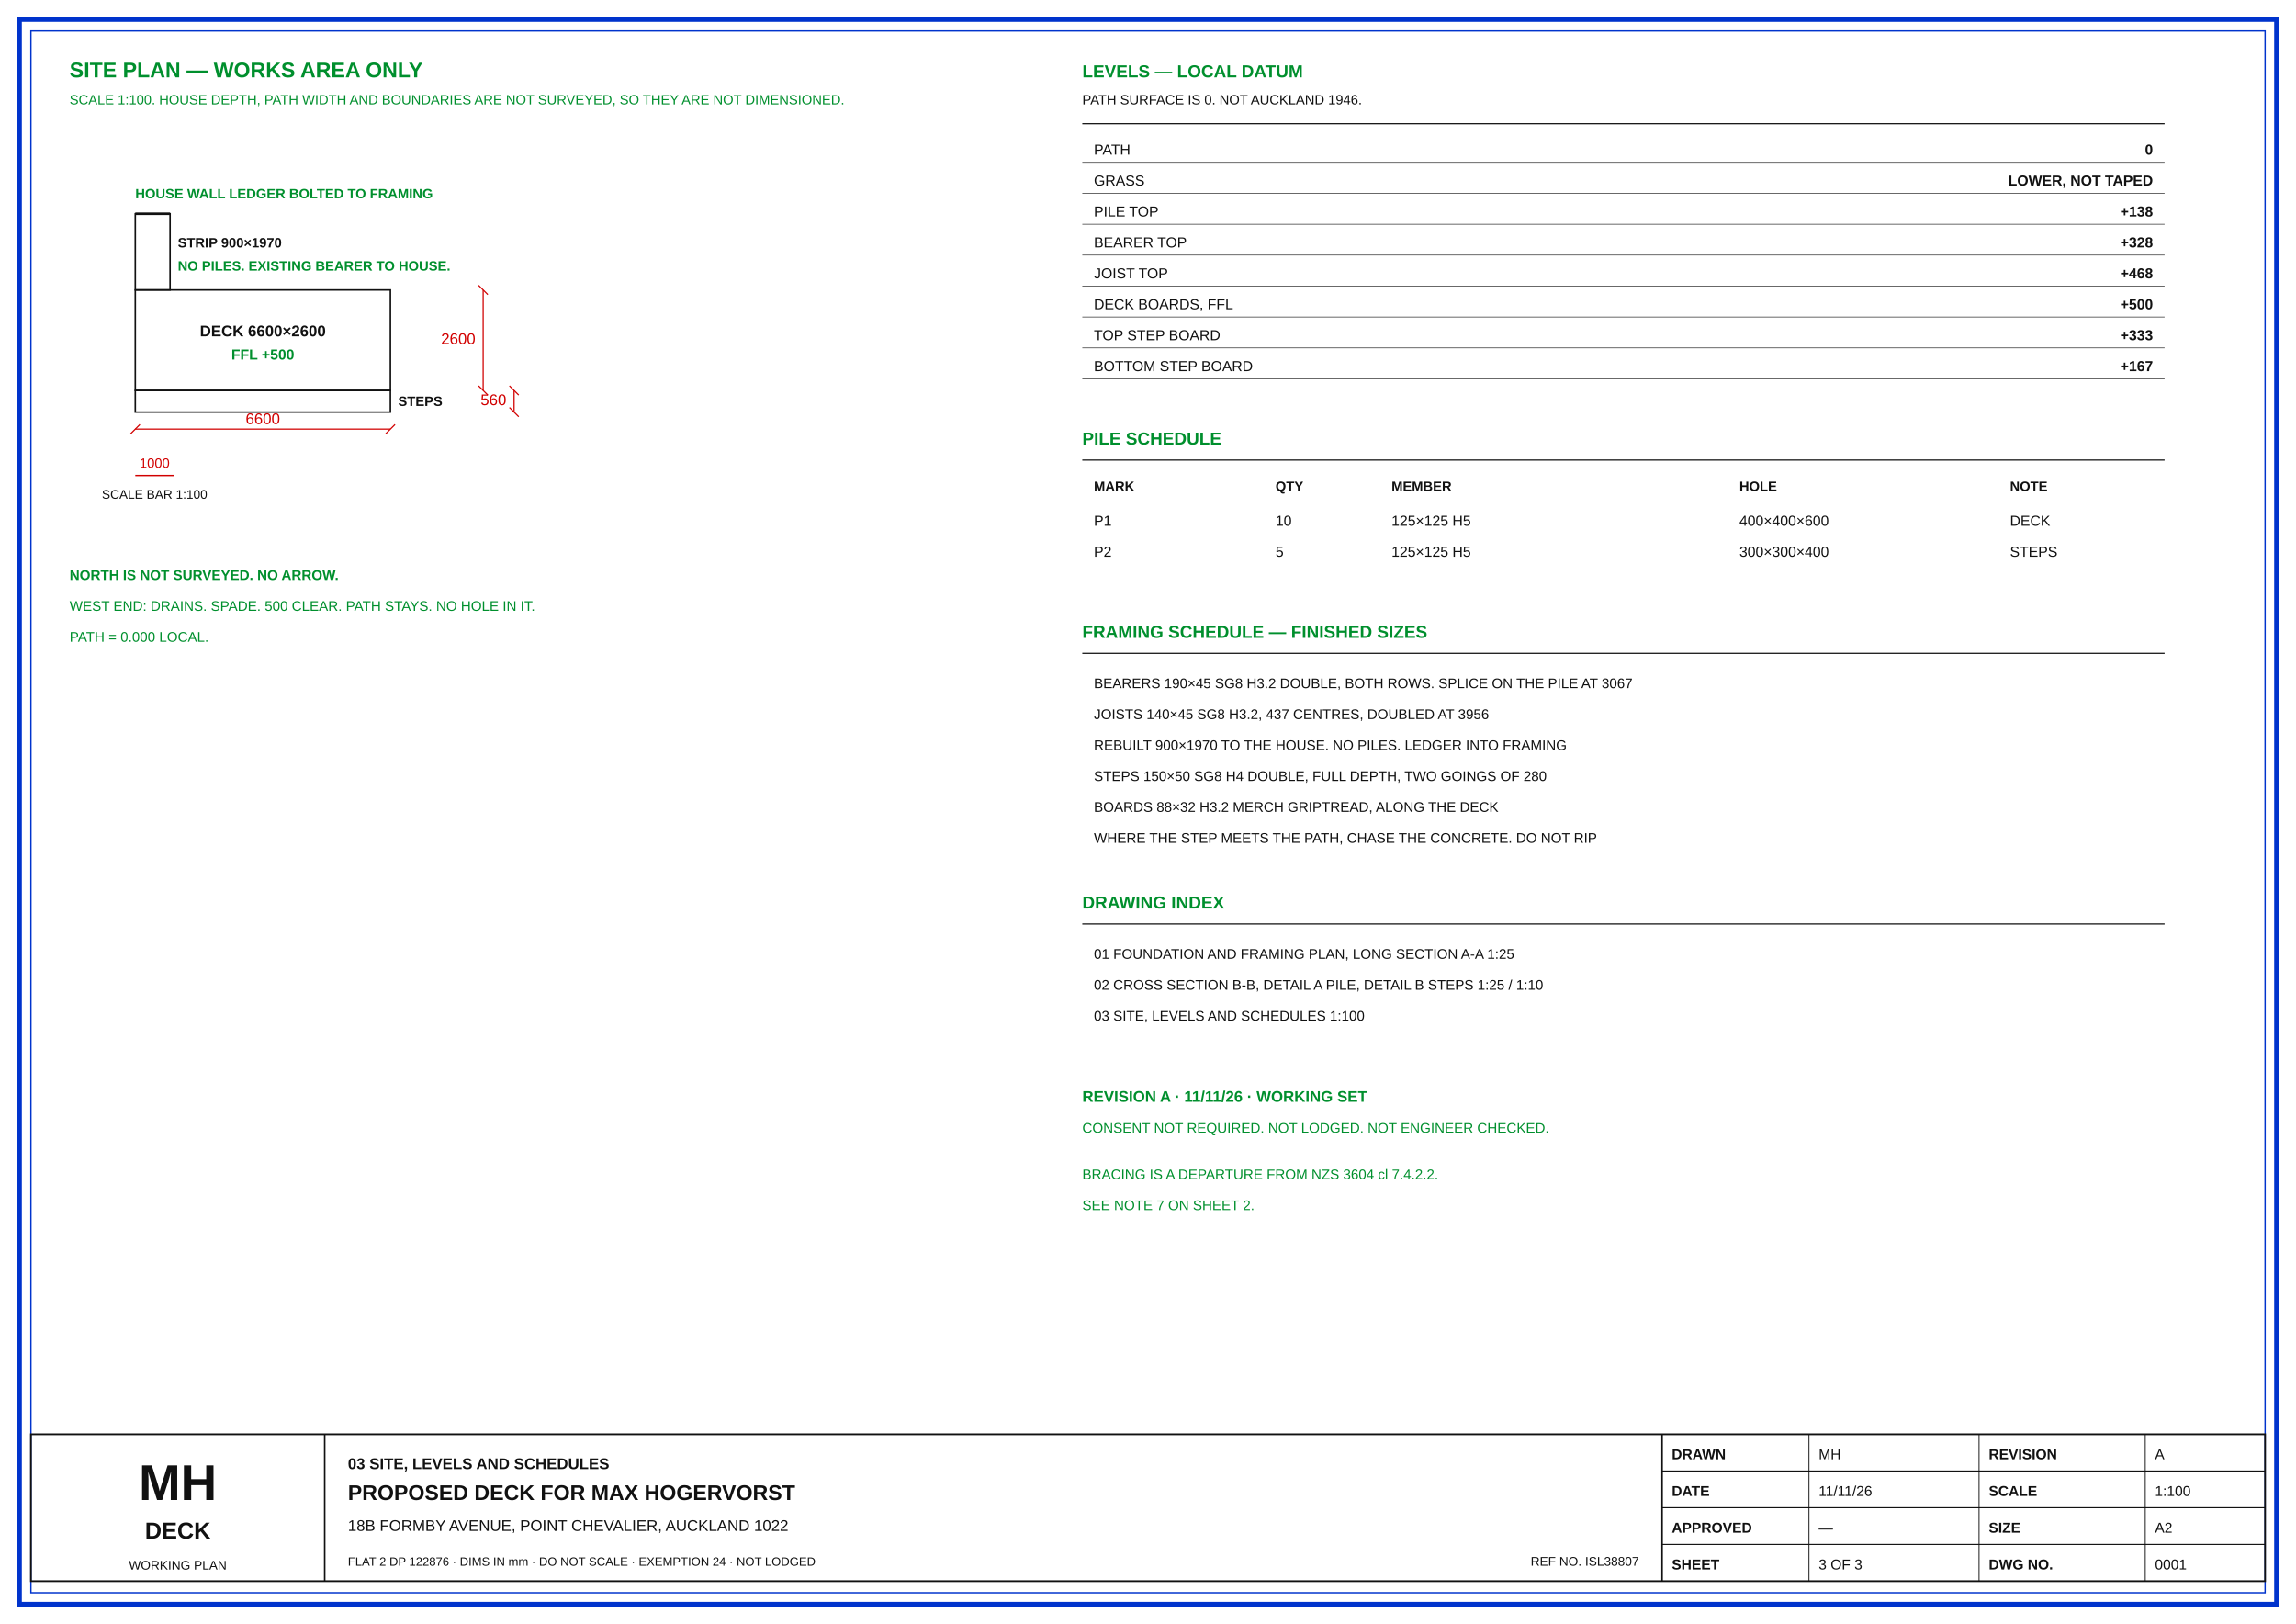
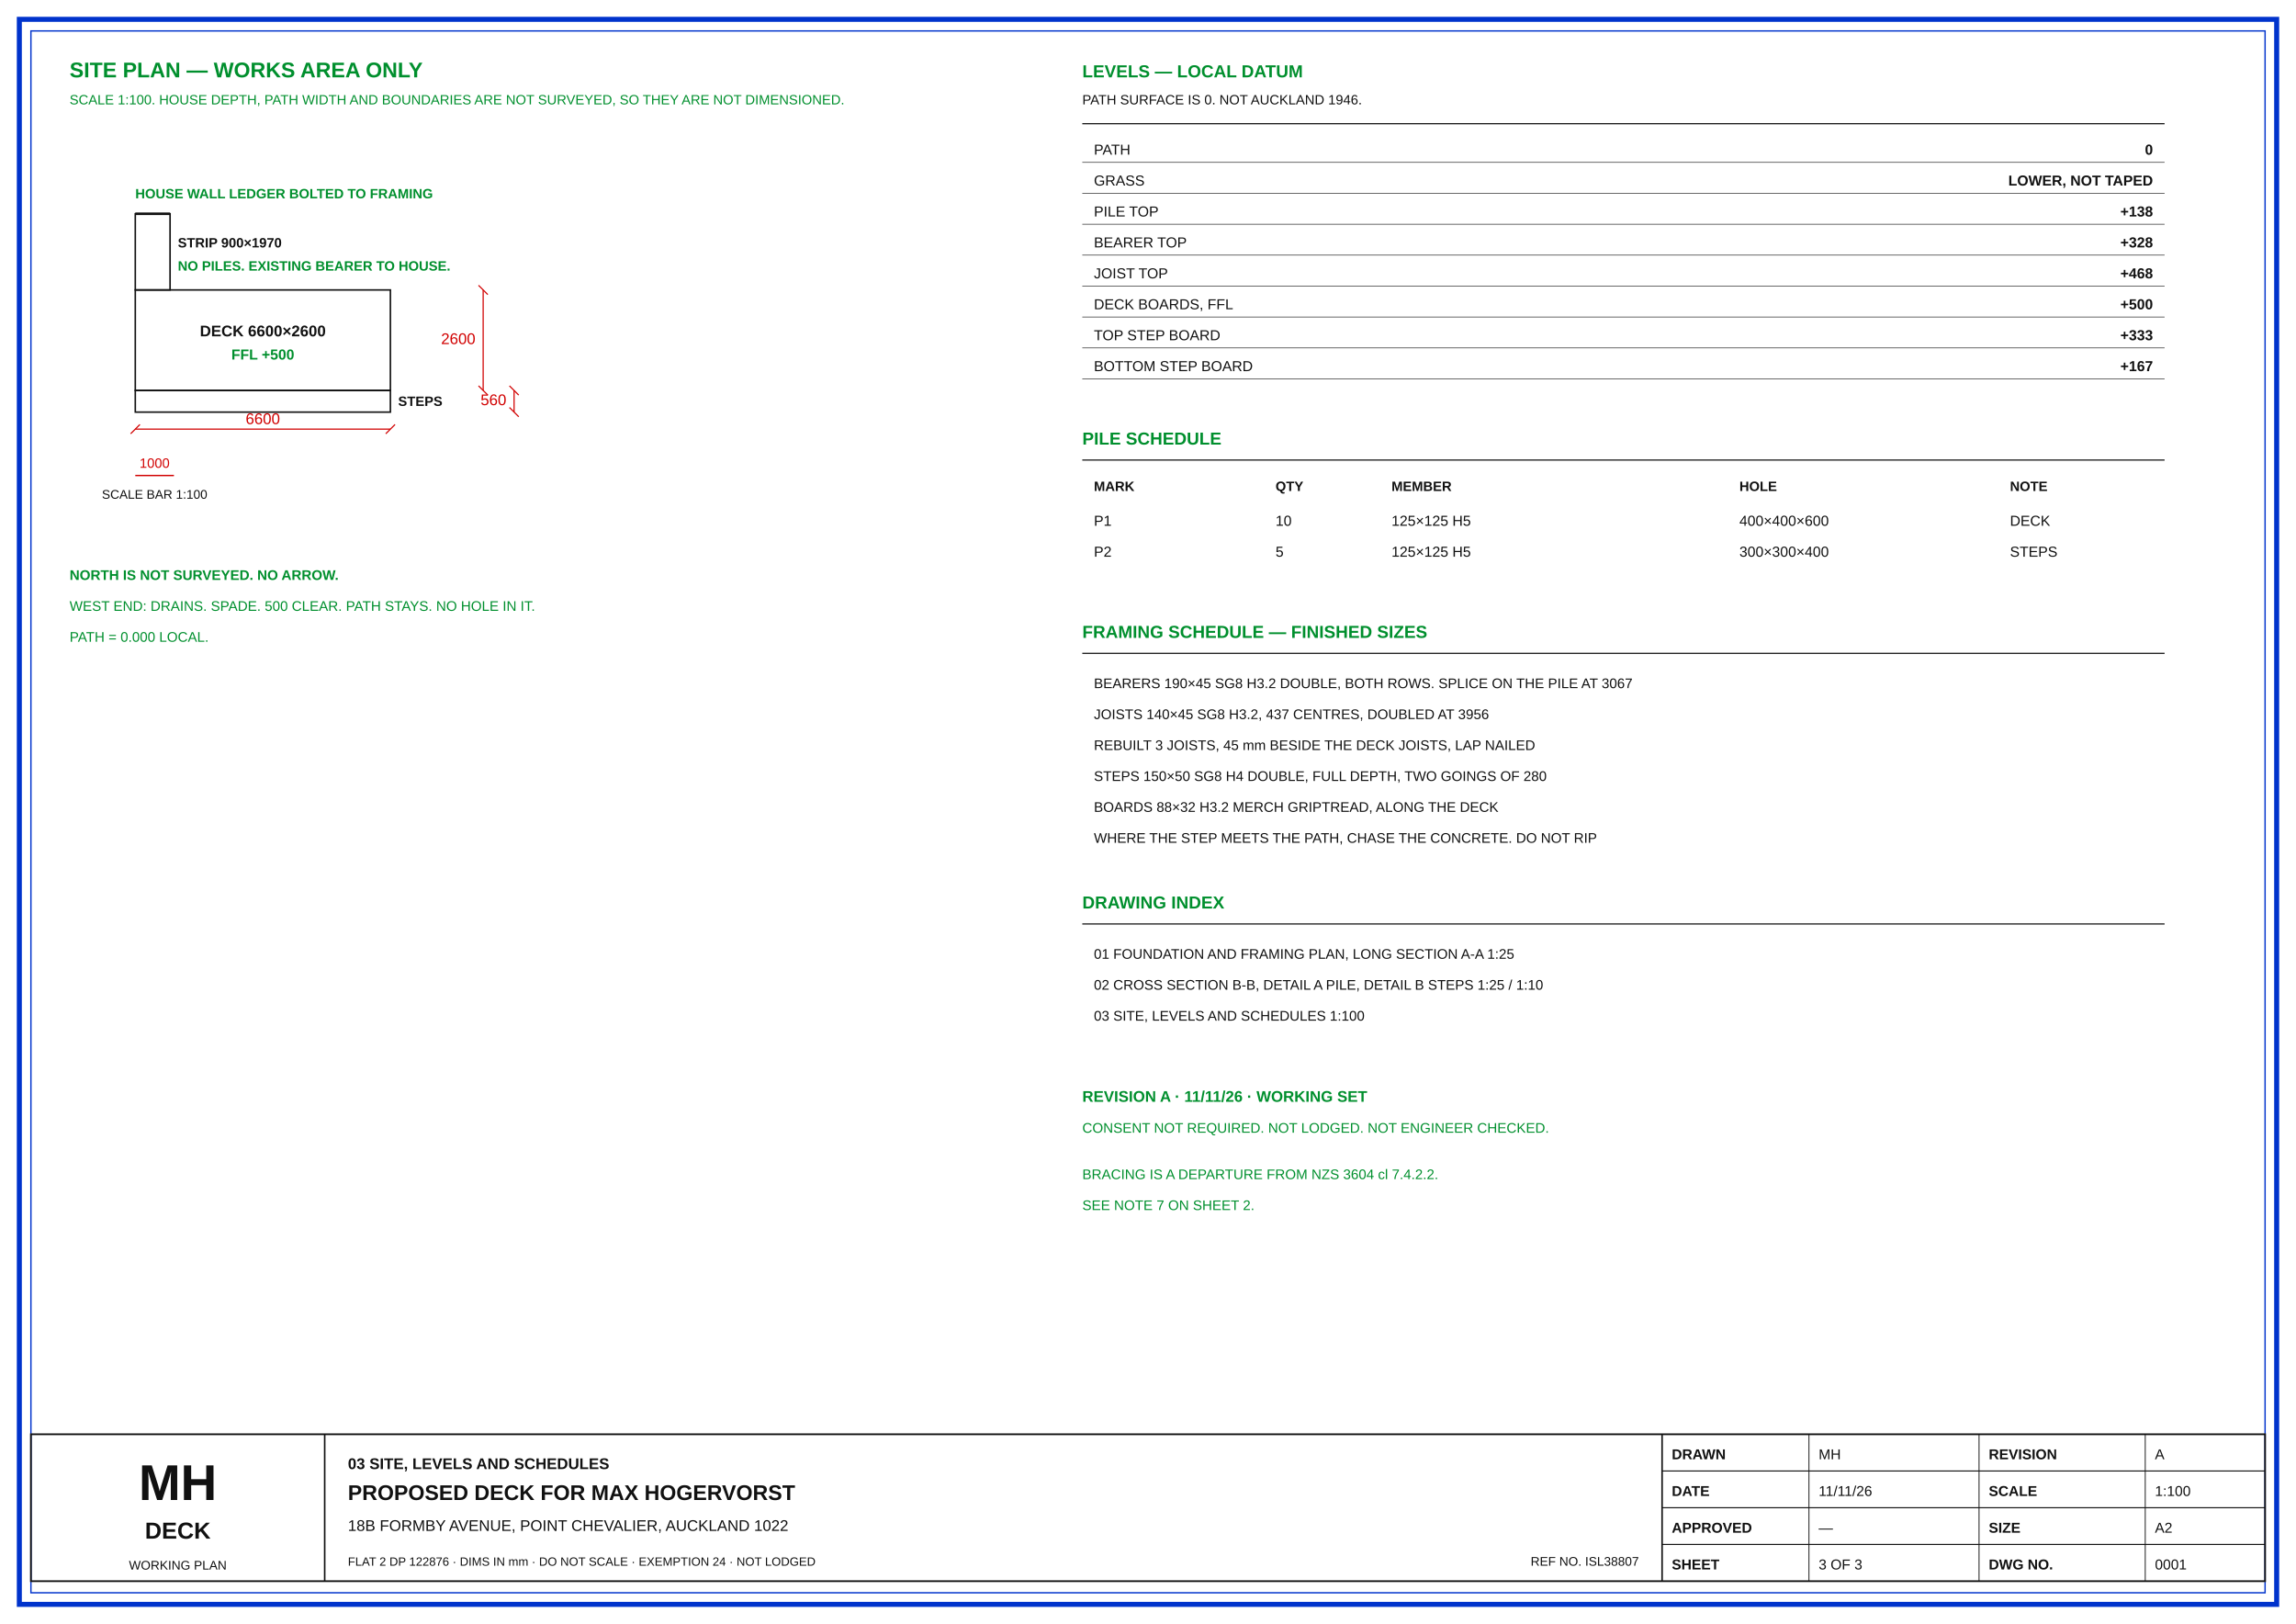
<svg xmlns="http://www.w3.org/2000/svg" viewBox="0 0 1188 840" role="img" aria-label="Sheet 3. Site of the works, levels and schedules. Ref ISL38807. Consent exempt, not lodged. Boundaries not surveyed.">
  <style>text{font-family:Arial,Helvetica,sans-serif}</style>
  <rect x="10.00" y="10.00" width="1168.00" height="820.00" fill="none" stroke="#0033cc" stroke-width="2.6" />
  <rect x="16.00" y="16.00" width="1156.00" height="808.00" fill="none" stroke="#0033cc" stroke-width="0.7" />
  <rect x="16.00" y="742.00" width="1156.00" height="76.00" fill="none" stroke="#111111" stroke-width="0.9" />
  <line x1="168.00" y1="742.00" x2="168.00" y2="818.00" stroke="#111111" stroke-width="0.8" fill="none" />
  <line x1="860.00" y1="742.00" x2="860.00" y2="818.00" stroke="#111111" stroke-width="0.8" fill="none" />
  <text x="92.00" y="776.00" font-size="26" font-weight="700" text-anchor="middle" fill="#111111">MH</text>
  <text x="92.00" y="796.00" font-size="12" font-weight="700" text-anchor="middle" fill="#111111">DECK</text>
  <text x="92.00" y="812.00" font-size="6.5" font-weight="500" text-anchor="middle" fill="#111111">WORKING PLAN</text>
  <text x="180.00" y="760.00" font-size="8" font-weight="700" text-anchor="start" fill="#111111">03  SITE, LEVELS AND SCHEDULES</text>
  <text x="180.00" y="776.00" font-size="11" font-weight="700" text-anchor="start" fill="#111111">PROPOSED DECK FOR MAX HOGERVORST</text>
  <text x="180.00" y="792.00" font-size="8" font-weight="500" text-anchor="start" fill="#111111">18B FORMBY AVENUE, POINT CHEVALIER, AUCKLAND 1022</text>
  <text x="180.00" y="810.00" font-size="6.2" font-weight="400" text-anchor="start" fill="#111111">FLAT 2 DP 122876 · DIMS IN mm · DO NOT SCALE · EXEMPTION 24 · NOT LODGED</text>
  <line x1="936.00" y1="742.00" x2="936.00" y2="761.00" stroke="#111111" stroke-width="0.45" fill="none" />
  <line x1="1024.00" y1="742.00" x2="1024.00" y2="761.00" stroke="#111111" stroke-width="0.45" fill="none" />
  <line x1="1110.00" y1="742.00" x2="1110.00" y2="761.00" stroke="#111111" stroke-width="0.45" fill="none" />
  <text x="865.00" y="754.92" font-size="7.4" font-weight="650" text-anchor="start" fill="#111111">DRAWN</text>
  <text x="941.00" y="754.92" font-size="7.4" font-weight="500" text-anchor="start" fill="#111111">MH</text>
  <text x="1029.00" y="754.92" font-size="7.4" font-weight="650" text-anchor="start" fill="#111111">REVISION</text>
  <text x="1115.00" y="754.92" font-size="7.4" font-weight="500" text-anchor="start" fill="#111111">A</text>
  <line x1="860.00" y1="761.00" x2="1172.00" y2="761.00" stroke="#111111" stroke-width="0.55" fill="none" />
  <line x1="936.00" y1="761.00" x2="936.00" y2="780.00" stroke="#111111" stroke-width="0.45" fill="none" />
  <line x1="1024.00" y1="761.00" x2="1024.00" y2="780.00" stroke="#111111" stroke-width="0.45" fill="none" />
  <line x1="1110.00" y1="761.00" x2="1110.00" y2="780.00" stroke="#111111" stroke-width="0.45" fill="none" />
  <text x="865.00" y="773.92" font-size="7.4" font-weight="650" text-anchor="start" fill="#111111">DATE</text>
  <text x="941.00" y="773.92" font-size="7.4" font-weight="500" text-anchor="start" fill="#111111">11/11/26</text>
  <text x="1029.00" y="773.92" font-size="7.4" font-weight="650" text-anchor="start" fill="#111111">SCALE</text>
  <text x="1115.00" y="773.92" font-size="7.4" font-weight="500" text-anchor="start" fill="#111111">1:100</text>
  <line x1="860.00" y1="780.00" x2="1172.00" y2="780.00" stroke="#111111" stroke-width="0.55" fill="none" />
  <line x1="936.00" y1="780.00" x2="936.00" y2="799.00" stroke="#111111" stroke-width="0.45" fill="none" />
  <line x1="1024.00" y1="780.00" x2="1024.00" y2="799.00" stroke="#111111" stroke-width="0.45" fill="none" />
  <line x1="1110.00" y1="780.00" x2="1110.00" y2="799.00" stroke="#111111" stroke-width="0.45" fill="none" />
  <text x="865.00" y="792.92" font-size="7.4" font-weight="650" text-anchor="start" fill="#111111">APPROVED</text>
  <text x="941.00" y="792.92" font-size="7.4" font-weight="500" text-anchor="start" fill="#111111">—</text>
  <text x="1029.00" y="792.92" font-size="7.4" font-weight="650" text-anchor="start" fill="#111111">SIZE</text>
  <text x="1115.00" y="792.92" font-size="7.4" font-weight="500" text-anchor="start" fill="#111111">A2</text>
  <line x1="860.00" y1="799.00" x2="1172.00" y2="799.00" stroke="#111111" stroke-width="0.55" fill="none" />
  <line x1="936.00" y1="799.00" x2="936.00" y2="818.00" stroke="#111111" stroke-width="0.45" fill="none" />
  <line x1="1024.00" y1="799.00" x2="1024.00" y2="818.00" stroke="#111111" stroke-width="0.45" fill="none" />
  <line x1="1110.00" y1="799.00" x2="1110.00" y2="818.00" stroke="#111111" stroke-width="0.45" fill="none" />
  <text x="865.00" y="811.92" font-size="7.4" font-weight="650" text-anchor="start" fill="#111111">SHEET</text>
  <text x="941.00" y="811.92" font-size="7.4" font-weight="500" text-anchor="start" fill="#111111">3 OF 3</text>
  <text x="1029.00" y="811.92" font-size="7.4" font-weight="650" text-anchor="start" fill="#111111">DWG NO.</text>
  <text x="1115.00" y="811.92" font-size="7.4" font-weight="500" text-anchor="start" fill="#111111">0001</text>
  <text x="848.00" y="810.00" font-size="6.5" font-weight="500" text-anchor="end" fill="#111111">REF NO. ISL38807</text>
  <text x="36.00" y="40.00" font-size="11" font-weight="700" text-anchor="start" fill="#008f2d">SITE PLAN — WORKS AREA ONLY</text>
  <text x="36.00" y="54.00" font-size="7" font-weight="500" text-anchor="start" fill="#008f2d">SCALE 1:100. HOUSE DEPTH, PATH WIDTH AND BOUNDARIES ARE NOT SURVEYED, SO THEY ARE NOT DIMENSIONED.</text>
  <line x1="70.00" y1="110.60" x2="88.00" y2="110.60" stroke="#111111" stroke-width="1.3" fill="none" />
  <text x="70.00" y="102.60" font-size="7" font-weight="600" text-anchor="start" fill="#008f2d">HOUSE WALL  LEDGER BOLTED TO FRAMING</text>
  <rect x="70.00" y="110.60" width="18.00" height="39.40" fill="none" stroke="#111111" stroke-width="0.8" />
  <text x="92.00" y="128.00" font-size="7" font-weight="600" text-anchor="start" fill="#111111">STRIP 900×1970</text>
  <text x="92.00" y="140.00" font-size="7" font-weight="600" text-anchor="start" fill="#008f2d">NO PILES. EXISTING BEARER TO HOUSE.</text>
  <rect x="70.00" y="150.00" width="132.00" height="52.00" fill="none" stroke="#111111" stroke-width="0.8" />
  <text x="136.00" y="174.00" font-size="8" font-weight="700" text-anchor="middle" fill="#111111">DECK 6600×2600</text>
  <text x="136.00" y="186.00" font-size="7.5" font-weight="600" text-anchor="middle" fill="#008f2d">FFL +500</text>
  <rect x="70.00" y="202.00" width="132.00" height="11.20" fill="none" stroke="#111111" stroke-width="0.8" />
  <text x="206.00" y="210.00" font-size="7" font-weight="600" text-anchor="start" fill="#111111">STEPS</text>
  <line x1="70.00" y1="222.00" x2="202.00" y2="222.00" stroke="#d10000" stroke-width="0.6" fill="none" />
  <line x1="67.60" y1="224.40" x2="72.40" y2="219.60" stroke="#d10000" stroke-width="0.6" fill="none" />
  <line x1="199.60" y1="224.40" x2="204.40" y2="219.60" stroke="#d10000" stroke-width="0.6" fill="none" />
  <text x="136.00" y="219.40" font-size="8" font-weight="500" text-anchor="middle" fill="#d10000">6600</text>
  <line x1="250.00" y1="150.00" x2="250.00" y2="202.00" stroke="#d10000" stroke-width="0.6" fill="none" />
  <line x1="247.60" y1="147.60" x2="252.40" y2="152.40" stroke="#d10000" stroke-width="0.6" fill="none" />
  <line x1="247.60" y1="199.60" x2="252.40" y2="204.40" stroke="#d10000" stroke-width="0.6" fill="none" />
  <text x="246.00" y="178.00" font-size="8" font-weight="500" text-anchor="end" fill="#d10000">2600</text>
  <line x1="266.00" y1="202.00" x2="266.00" y2="213.20" stroke="#d10000" stroke-width="0.6" fill="none" />
  <line x1="263.60" y1="199.60" x2="268.40" y2="204.40" stroke="#d10000" stroke-width="0.6" fill="none" />
  <line x1="263.60" y1="210.80" x2="268.40" y2="215.60" stroke="#d10000" stroke-width="0.6" fill="none" />
  <text x="262.00" y="209.60" font-size="8" font-weight="500" text-anchor="end" fill="#d10000">560</text>
  <line x1="70.00" y1="246.00" x2="90.00" y2="246.00" stroke="#d10000" stroke-width="0.7" fill="none" />
  <text x="80.00" y="242.00" font-size="7" font-weight="500" text-anchor="middle" fill="#d10000">1000</text>
  <text x="80.00" y="258.00" font-size="6.5" font-weight="500" text-anchor="middle" fill="#111111">SCALE BAR 1:100</text>
  <text x="36.00" y="300.00" font-size="7.2" font-weight="600" text-anchor="start" fill="#008f2d">NORTH IS NOT SURVEYED. NO ARROW.</text>
  <text x="36.00" y="316.00" font-size="7.2" font-weight="500" text-anchor="start" fill="#008f2d">WEST END: DRAINS. SPADE. 500 CLEAR. PATH STAYS. NO HOLE IN IT.</text>
  <text x="36.00" y="332.00" font-size="7.2" font-weight="500" text-anchor="start" fill="#008f2d">PATH = 0.000 LOCAL.</text>
  <text x="560.00" y="40.00" font-size="9" font-weight="700" text-anchor="start" fill="#008f2d">LEVELS — LOCAL DATUM</text>
  <text x="560.00" y="54.00" font-size="7" font-weight="500" text-anchor="start" fill="#111111">PATH SURFACE IS 0. NOT AUCKLAND 1946.</text>
  <line x1="560.00" y1="64.00" x2="1120.00" y2="64.00" stroke="#111111" stroke-width="0.6" fill="none" />
  <text x="566.00" y="80.00" font-size="7.5" font-weight="500" text-anchor="start" fill="#111111">PATH</text>
  <text x="1114.00" y="80.00" font-size="7.5" font-weight="600" text-anchor="end" fill="#111111">0</text>
  <line x1="560.00" y1="84.00" x2="1120.00" y2="84.00" stroke="#111111" stroke-width="0.3" fill="none" />
  <text x="566.00" y="96.00" font-size="7.5" font-weight="500" text-anchor="start" fill="#111111">GRASS</text>
  <text x="1114.00" y="96.00" font-size="7.5" font-weight="600" text-anchor="end" fill="#111111">LOWER, NOT TAPED</text>
  <line x1="560.00" y1="100.00" x2="1120.00" y2="100.00" stroke="#111111" stroke-width="0.3" fill="none" />
  <text x="566.00" y="112.00" font-size="7.5" font-weight="500" text-anchor="start" fill="#111111">PILE TOP</text>
  <text x="1114.00" y="112.00" font-size="7.5" font-weight="600" text-anchor="end" fill="#111111">+138</text>
  <line x1="560.00" y1="116.00" x2="1120.00" y2="116.00" stroke="#111111" stroke-width="0.3" fill="none" />
  <text x="566.00" y="128.00" font-size="7.5" font-weight="500" text-anchor="start" fill="#111111">BEARER TOP</text>
  <text x="1114.00" y="128.00" font-size="7.5" font-weight="600" text-anchor="end" fill="#111111">+328</text>
  <line x1="560.00" y1="132.00" x2="1120.00" y2="132.00" stroke="#111111" stroke-width="0.3" fill="none" />
  <text x="566.00" y="144.00" font-size="7.5" font-weight="500" text-anchor="start" fill="#111111">JOIST TOP</text>
  <text x="1114.00" y="144.00" font-size="7.5" font-weight="600" text-anchor="end" fill="#111111">+468</text>
  <line x1="560.00" y1="148.00" x2="1120.00" y2="148.00" stroke="#111111" stroke-width="0.3" fill="none" />
  <text x="566.00" y="160.00" font-size="7.5" font-weight="500" text-anchor="start" fill="#111111">DECK BOARDS, FFL</text>
  <text x="1114.00" y="160.00" font-size="7.5" font-weight="600" text-anchor="end" fill="#111111">+500</text>
  <line x1="560.00" y1="164.00" x2="1120.00" y2="164.00" stroke="#111111" stroke-width="0.3" fill="none" />
  <text x="566.00" y="176.00" font-size="7.5" font-weight="500" text-anchor="start" fill="#111111">TOP STEP BOARD</text>
  <text x="1114.00" y="176.00" font-size="7.5" font-weight="600" text-anchor="end" fill="#111111">+333</text>
  <line x1="560.00" y1="180.00" x2="1120.00" y2="180.00" stroke="#111111" stroke-width="0.3" fill="none" />
  <text x="566.00" y="192.00" font-size="7.5" font-weight="500" text-anchor="start" fill="#111111">BOTTOM STEP BOARD</text>
  <text x="1114.00" y="192.00" font-size="7.5" font-weight="600" text-anchor="end" fill="#111111">+167</text>
  <line x1="560.00" y1="196.00" x2="1120.00" y2="196.00" stroke="#111111" stroke-width="0.3" fill="none" />
  <text x="560.00" y="230.00" font-size="9" font-weight="700" text-anchor="start" fill="#008f2d">PILE SCHEDULE</text>
  <line x1="560.00" y1="238.00" x2="1120.00" y2="238.00" stroke="#111111" stroke-width="0.6" fill="none" />
  <text x="566.00" y="254.00" font-size="7" font-weight="700" text-anchor="start" fill="#111111">MARK</text>
  <text x="660.00" y="254.00" font-size="7" font-weight="700" text-anchor="start" fill="#111111">QTY</text>
  <text x="720.00" y="254.00" font-size="7" font-weight="700" text-anchor="start" fill="#111111">MEMBER</text>
  <text x="900.00" y="254.00" font-size="7" font-weight="700" text-anchor="start" fill="#111111">HOLE</text>
  <text x="1040.00" y="254.00" font-size="7" font-weight="700" text-anchor="start" fill="#111111">NOTE</text>
  <text x="566.00" y="272.00" font-size="7.5" font-weight="500" text-anchor="start" fill="#111111">P1</text>
  <text x="660.00" y="272.00" font-size="7.5" font-weight="500" text-anchor="start" fill="#111111">10</text>
  <text x="720.00" y="272.00" font-size="7.5" font-weight="500" text-anchor="start" fill="#111111">125×125 H5</text>
  <text x="900.00" y="272.00" font-size="7.5" font-weight="500" text-anchor="start" fill="#111111">400×400×600</text>
  <text x="1040.00" y="272.00" font-size="7.5" font-weight="500" text-anchor="start" fill="#111111">DECK</text>
  <text x="566.00" y="288.00" font-size="7.5" font-weight="500" text-anchor="start" fill="#111111">P2</text>
  <text x="660.00" y="288.00" font-size="7.5" font-weight="500" text-anchor="start" fill="#111111">5</text>
  <text x="720.00" y="288.00" font-size="7.5" font-weight="500" text-anchor="start" fill="#111111">125×125 H5</text>
  <text x="900.00" y="288.00" font-size="7.5" font-weight="500" text-anchor="start" fill="#111111">300×300×400</text>
  <text x="1040.00" y="288.00" font-size="7.5" font-weight="500" text-anchor="start" fill="#111111">STEPS</text>
  <text x="560.00" y="330.00" font-size="9" font-weight="700" text-anchor="start" fill="#008f2d">FRAMING SCHEDULE — FINISHED SIZES</text>
  <line x1="560.00" y1="338.00" x2="1120.00" y2="338.00" stroke="#111111" stroke-width="0.6" fill="none" />
  <text x="566.00" y="356.00" font-size="7.2" font-weight="500" text-anchor="start" fill="#111111">BEARERS  190×45 SG8 H3.2 DOUBLE, BOTH ROWS. SPLICE ON THE PILE AT 3067</text>
  <text x="566.00" y="372.00" font-size="7.2" font-weight="500" text-anchor="start" fill="#111111">JOISTS  140×45 SG8 H3.2, 437 CENTRES, DOUBLED AT 3956</text>
-   <text x="566.00" y="388.00" font-size="7.2" font-weight="500" text-anchor="start" fill="#111111">REBUILT  900×1970 TO THE HOUSE. NO PILES. LEDGER INTO FRAMING</text>
+   <text x="566.00" y="388.00" font-size="7.2" font-weight="500" text-anchor="start" fill="#111111">REBUILT  3 JOISTS, 45 mm BESIDE THE DECK JOISTS, LAP NAILED</text>
  <text x="566.00" y="404.00" font-size="7.2" font-weight="500" text-anchor="start" fill="#111111">STEPS  150×50 SG8 H4 DOUBLE, FULL DEPTH, TWO GOINGS OF 280</text>
  <text x="566.00" y="420.00" font-size="7.2" font-weight="500" text-anchor="start" fill="#111111">BOARDS  88×32 H3.2 MERCH GRIPTREAD, ALONG THE DECK</text>
  <text x="566.00" y="436.00" font-size="7.2" font-weight="500" text-anchor="start" fill="#111111">WHERE THE STEP MEETS THE PATH, CHASE THE CONCRETE. DO NOT RIP</text>
  <text x="560.00" y="470.00" font-size="9" font-weight="700" text-anchor="start" fill="#008f2d">DRAWING INDEX</text>
  <line x1="560.00" y1="478.00" x2="1120.00" y2="478.00" stroke="#111111" stroke-width="0.6" fill="none" />
  <text x="566.00" y="496.00" font-size="7.2" font-weight="500" text-anchor="start" fill="#111111">01  FOUNDATION AND FRAMING PLAN, LONG SECTION A-A   1:25</text>
  <text x="566.00" y="512.00" font-size="7.2" font-weight="500" text-anchor="start" fill="#111111">02  CROSS SECTION B-B, DETAIL A PILE, DETAIL B STEPS  1:25 / 1:10</text>
  <text x="566.00" y="528.00" font-size="7.2" font-weight="500" text-anchor="start" fill="#111111">03  SITE, LEVELS AND SCHEDULES   1:100</text>
  <text x="560.00" y="570.00" font-size="8" font-weight="700" text-anchor="start" fill="#008f2d">REVISION A  ·  11/11/26  ·  WORKING SET</text>
  <text x="560.00" y="586.00" font-size="7.2" font-weight="500" text-anchor="start" fill="#008f2d">CONSENT NOT REQUIRED. NOT LODGED. NOT ENGINEER CHECKED.</text>
  <text x="560.00" y="610.00" font-size="7.2" font-weight="500" text-anchor="start" fill="#008f2d">BRACING IS A DEPARTURE FROM NZS 3604 cl 7.4.2.2.</text>
  <text x="560.00" y="626.00" font-size="7.2" font-weight="500" text-anchor="start" fill="#008f2d">SEE NOTE 7 ON SHEET 2.</text>
</svg>
